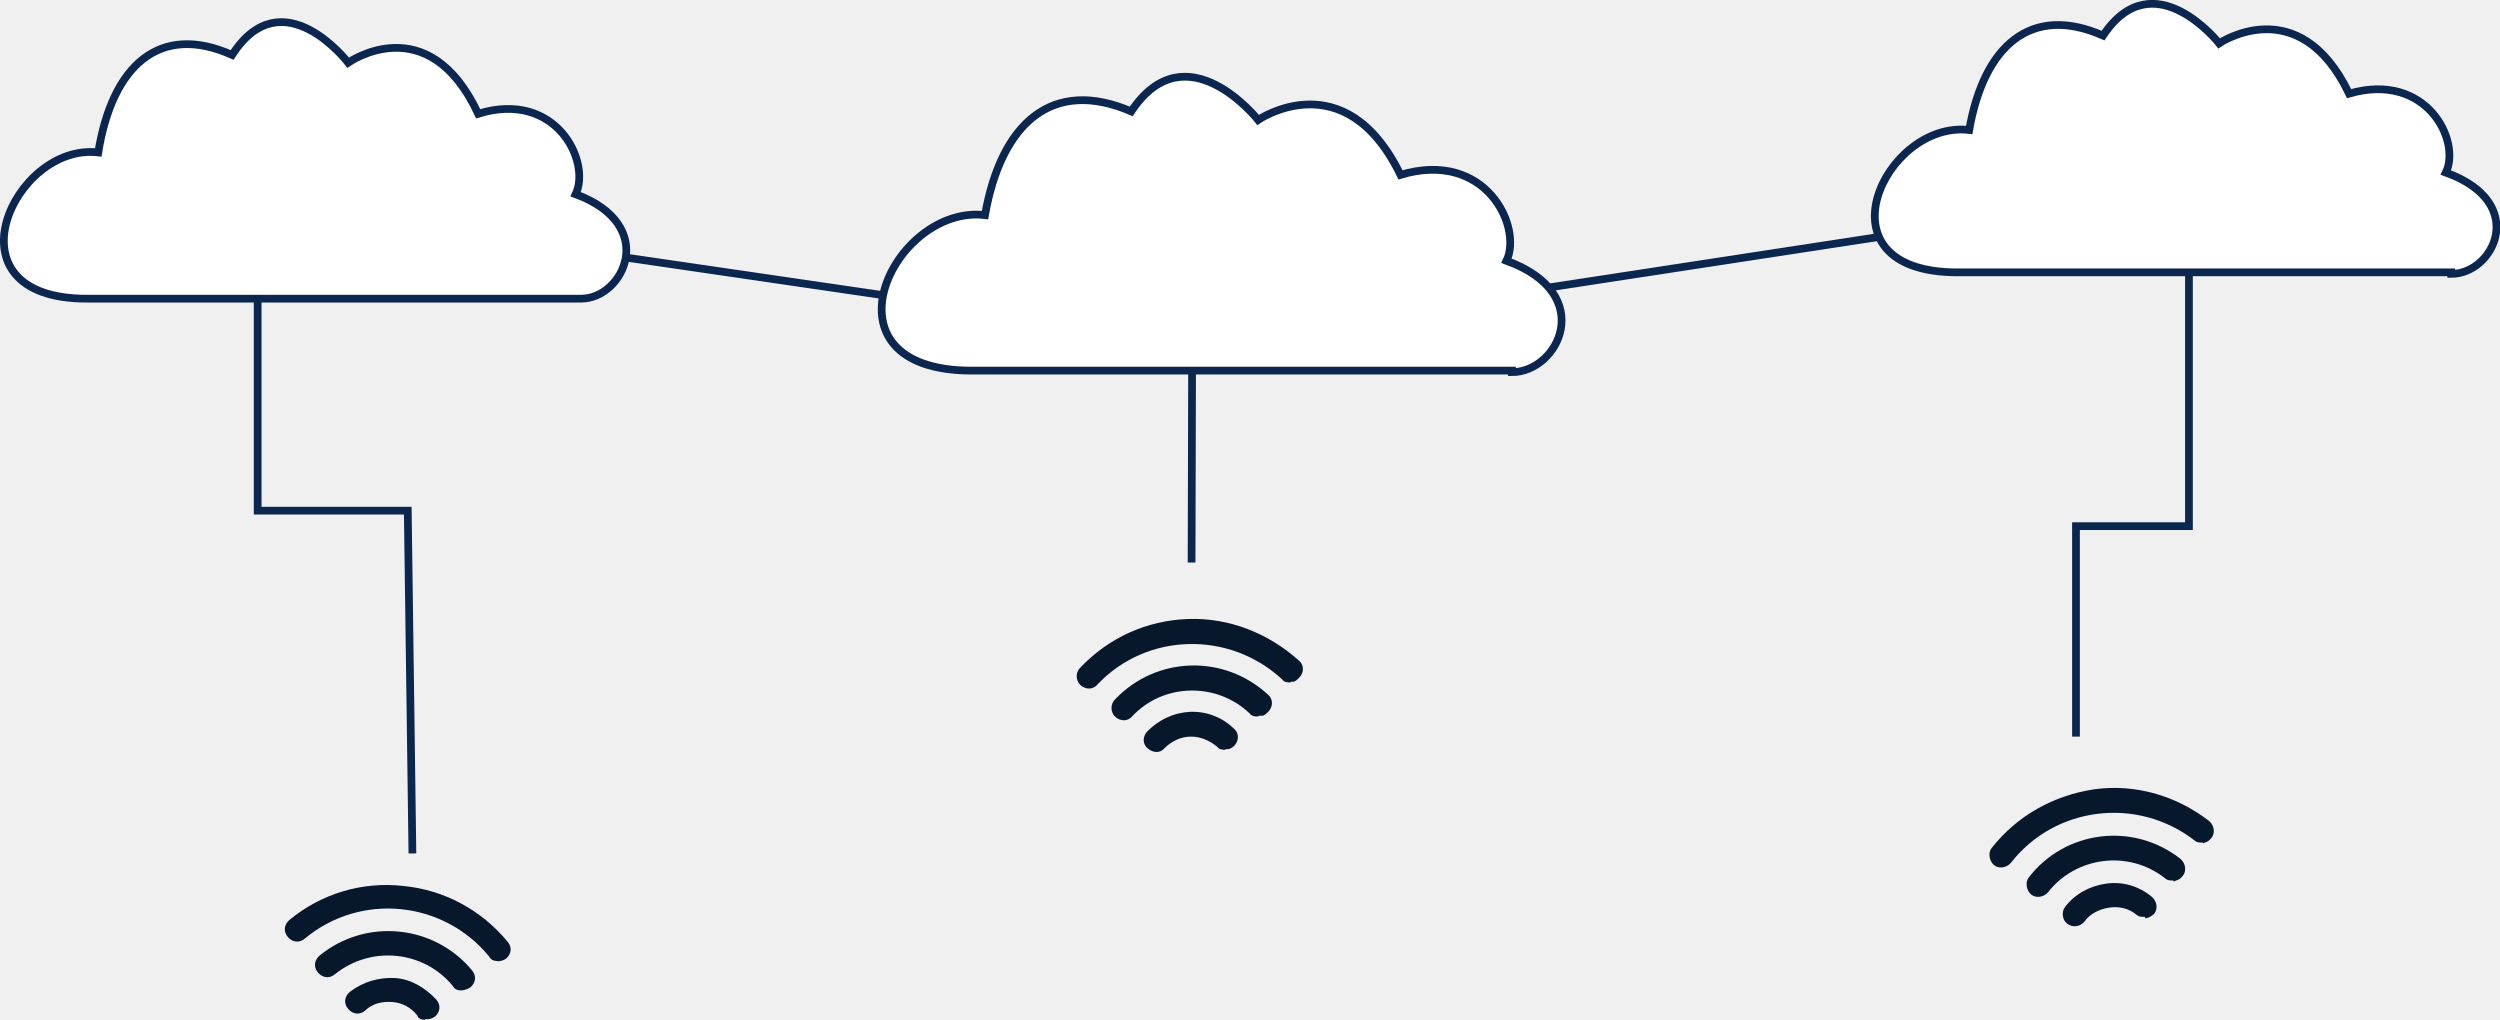
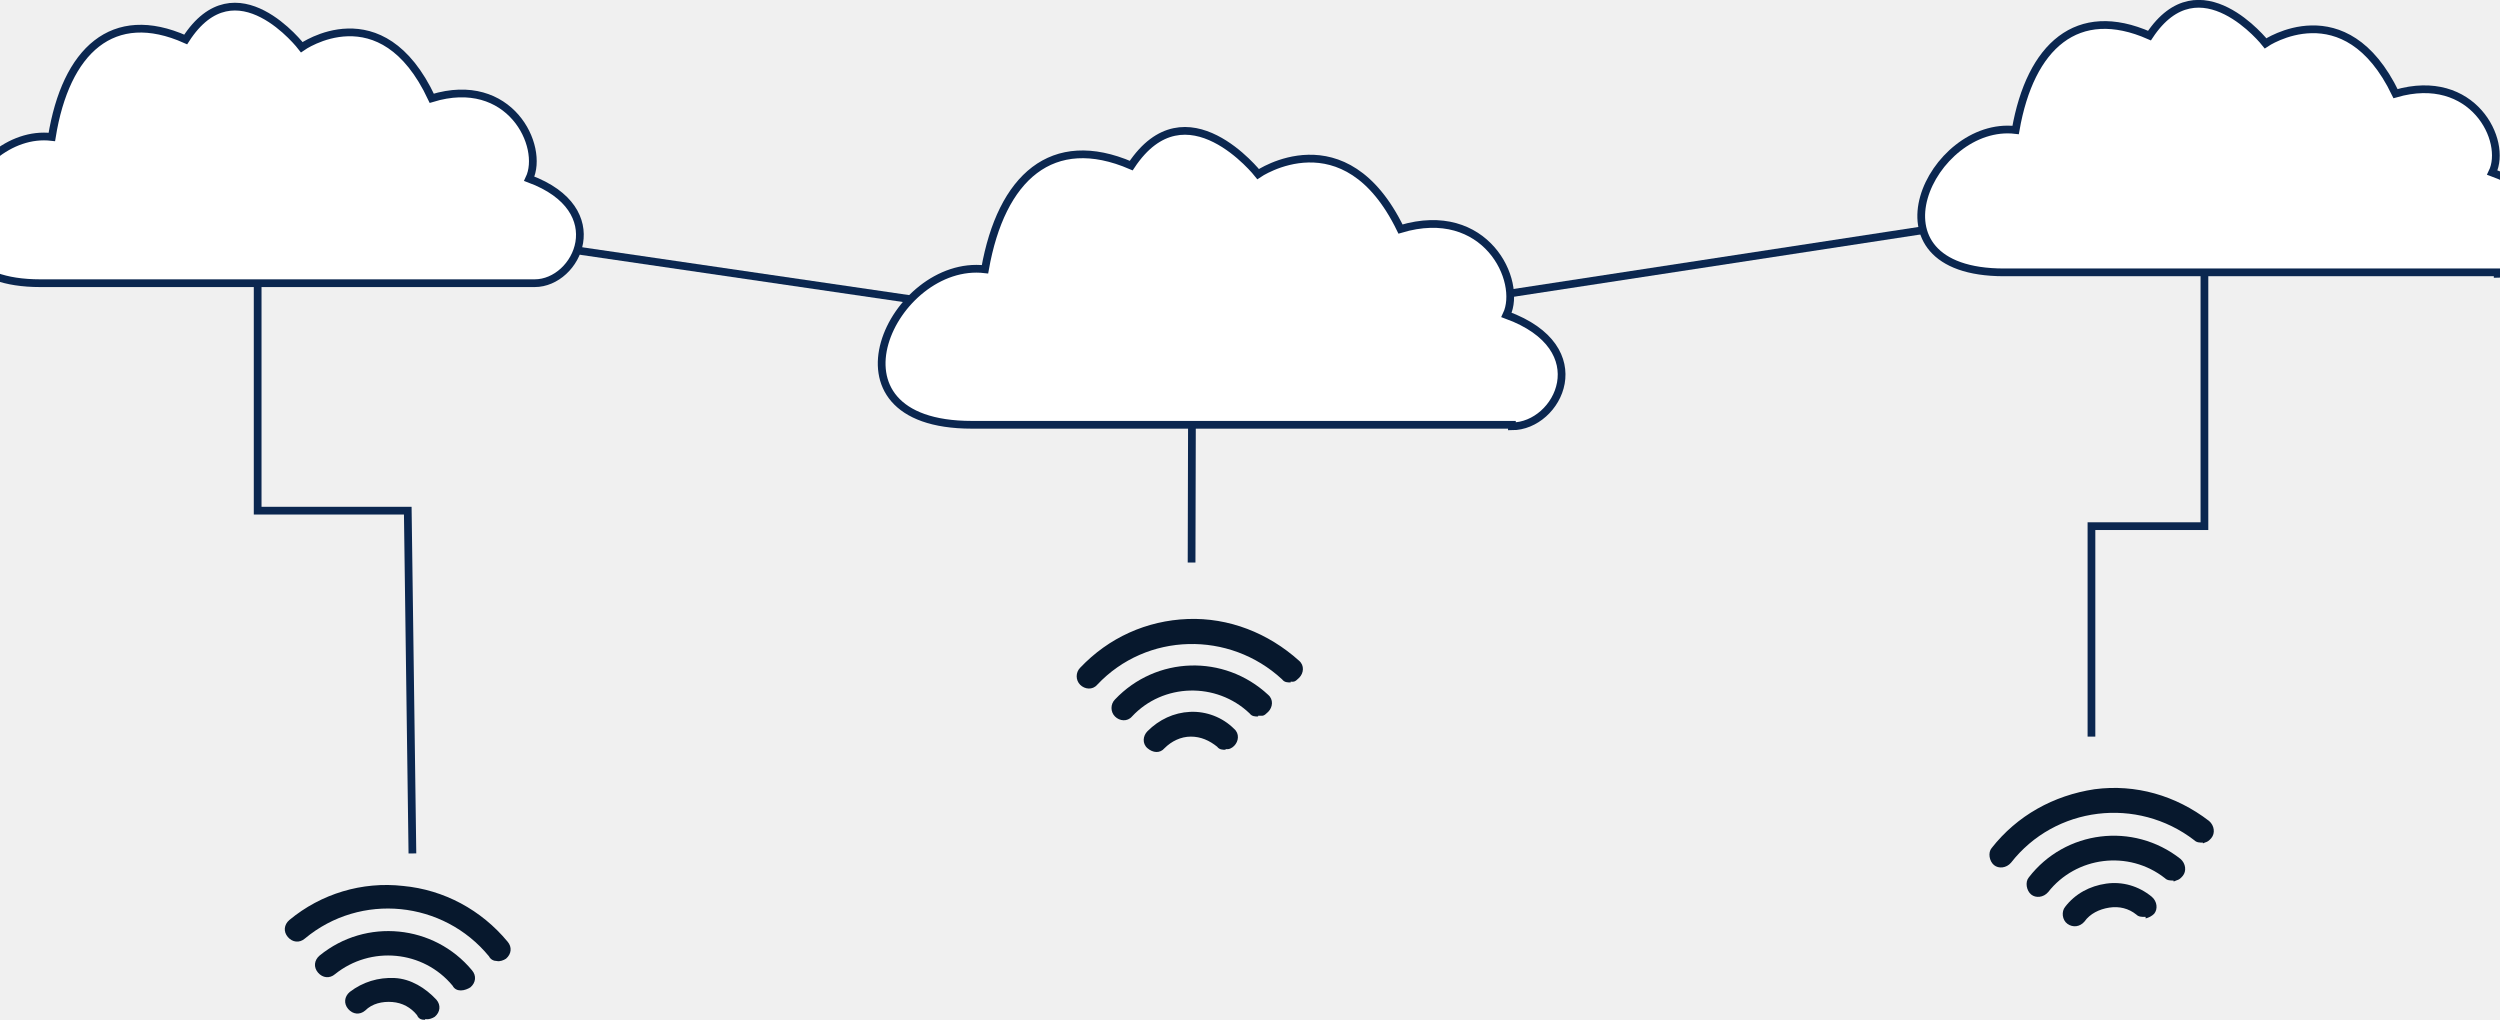
<svg xmlns="http://www.w3.org/2000/svg" id="Layer_2" version="1.1" viewBox="0 0 323.1 131.8">
  <defs>
    <style>
      .st0 {
        fill: #07182d;
      }

      .st1 {
        fill: #fff;
      }

      .st1, .st2 {
        stroke: #0b2750;
        stroke-miterlimit: 10;
      }

      .st2 {
        fill: none;
      }
    </style>
  </defs>
  <g id="Layer_1-2">
    <g id="network1_svg">
      <g id="network_group">
        <polyline class="st2" points="54.3 29.4 154.8 44.1 280.2 24.9" />
        <line id="Line_3" class="st2" x1="154.1" y1="33.6" x2="154" y2="72.7" />
        <polyline id="Line_1" class="st2" points="33.3 26.6 33.3 66 52.7 66 53.3 110.3" />
-         <polyline id="Line_1-2" class="st2" points="282.9 33.6 282.9 68 268.3 68 268.3 95.2" />
+         <polyline id="Line_1-2" class="st2" points="284.9 33.6 284.9 68 270.3 68 270.3 95.2" />
        <g id="cloud">
-           <path id="cloud-2" class="st1" d="M316.8,35.4c5.5,0,10.1-9.2-.7-13.1,2-4.1-2.5-13.1-12.5-10.2-6.5-13.5-16.8-6.5-16.8-6.5,0,0-8.5-10.8-15-1-9.3-4.1-15.4,1.3-17.3,12.2-10.9-1.3-20.2,18.4-1.5,18.4h63.8v.2c0,0,0,0,0,0Z" />
+           <path id="cloud-2" class="st1" d="M322.8,35.4c5.5,0,10.1-9.2-.7-13.1,2-4.1-2.5-13.1-12.5-10.2-6.5-13.5-16.8-6.5-16.8-6.5,0,0-8.5-10.8-15-1-9.3-4.1-15.4,1.3-17.3,12.2-10.9-1.3-20.2,18.4-1.5,18.4h63.8v.2h0Z" />
        </g>
        <g id="cloud-2-2">
-           <path id="cloud-2-21" class="st1" d="M75.1,38.6c5.5,0,10.1-9.5-.7-13.5,2-4.2-2.5-13.5-12.6-10.4-6.5-13.9-16.8-6.6-16.8-6.6,0,0-8.5-11.1-15-1-9.4-4.2-15.5,1.4-17.3,12.6-10.9-1.3-20.2,18.9-1.5,18.9h63.9,0Z" />
+           <path id="cloud-2-21" class="st1" d="M69.1,36.6c5.5,0,10.1-9.5-.7-13.5,2-4.2-2.5-13.5-12.6-10.4-6.5-13.9-16.8-6.6-16.8-6.6,0,0-8.5-11.1-15-1C14.6.9,8.5,6.5,6.7,17.7c-10.9-1.3-20.2,18.9-1.5,18.9h63.9,0Z" />
        </g>
        <g id="cloud-3">
-           <path id="cloud-2-3" class="st1" d="M195.4,48.1c6,0,11.1-10.1-.7-14.4,2.1-4.4-2.7-14.4-13.7-11.1-7.2-14.8-18.4-7.1-18.4-7.1,0,0-9.3-11.8-16.4-1.1-10.2-4.4-16.8,1.5-18.9,13.4-11.9-1.4-22.1,20.1-1.7,20.1h69.8v.2h0Z" />
+           <path id="cloud-2-3" class="st1" d="M195.4,55.1c6,0,11.1-10.1-.7-14.4,2.1-4.4-2.7-14.4-13.7-11.1-7.2-14.8-18.4-7.1-18.4-7.1,0,0-9.3-11.8-16.4-1.1-10.2-4.4-16.8,1.5-18.9,13.4-11.9-1.4-22.1,20.1-1.7,20.1h69.8v.2h0Z" />
        </g>
        <g id="wifi_svg-2">
-           <path class="st0" d="M280.9,113.8c-.4,0-.8,0-1.1-.3-4.7-3.7-11.5-2.8-15.1,1.8-.6.7-1.6.8-2.2.3s-.8-1.6-.3-2.2c4.7-6.1,13.5-7.2,19.6-2.4.7.6.8,1.6.3,2.2s-.7.5-1.1.7h-.1Z" />
-           <path class="st0" d="M277.2,118.5c-.4,0-.8,0-1.1-.3-1-.8-2.2-1.1-3.5-.9s-2.5.8-3.2,1.8c-.6.7-1.5.8-2.2.3s-.8-1.6-.3-2.2c1.3-1.7,3.2-2.7,5.3-3s4.2.3,5.9,1.7c.7.6.8,1.6.3,2.2-.3.3-.7.5-1.1.6h0Z" />
+           <path class="st0" d="M280.9,113.8c-.4,0-.8,0-1.1-.3-4.7-3.7-11.5-2.8-15.1,1.8-.6.7-1.6.8-2.2.3s-.8-1.6-.3-2.2c4.7-6.1,13.5-7.2,19.6-2.4.7.6.8,1.6.3,2.2s-.7.5-1.1.7h-.1,0Z" />
+           <path class="st0" d="M277.2,118.5c-.4,0-.8,0-1.1-.3-1-.8-2.2-1.1-3.5-.9s-2.5.8-3.2,1.8c-.6.7-1.5.8-2.2.3s-.8-1.6-.3-2.2c1.3-1.7,3.2-2.7,5.3-3s4.2.3,5.9,1.7c.7.6.8,1.6.3,2.2-.3.3-.7.5-1.1.6h0v-.2Z" />
          <path class="st0" d="M284.7,108.9c-.4,0-.8,0-1.1-.3-7.4-5.7-18-4.4-23.7,2.9-.6.7-1.6.8-2.2.3s-.8-1.6-.3-2.2c3.3-4.2,8-6.8,13.3-7.6,5.3-.7,10.5.8,14.8,4.1.7.6.8,1.6.3,2.2s-.7.5-1.1.7h0Z" />
        </g>
        <g id="wifi_svg-2-2">
-           <path class="st0" d="M162.6,92.6c-.4,0-.8,0-1.1-.4-4.3-4.1-11.2-3.9-15.2.4-.6.7-1.6.6-2.2,0s-.6-1.6,0-2.2c5.3-5.6,14.1-5.9,19.8-.6.7.6.6,1.6,0,2.2s-.7.5-1.1.5h-.1,0Z" />
+           <path class="st0" d="M162.6,92.6c-.4,0-.8,0-1.1-.4-4.3-4.1-11.2-3.9-15.2.4-.6.7-1.6.6-2.2,0s-.6-1.6,0-2.2c5.3-5.6,14.1-5.9,19.8-.6.7.6.6,1.6,0,2.2s-.7.5-1.1.5h-.2Z" />
          <path class="st0" d="M158.4,96.9c-.4,0-.8,0-1.1-.4-1-.8-2.1-1.3-3.4-1.3s-2.5.6-3.4,1.5c-.6.7-1.5.6-2.2,0s-.6-1.6,0-2.2c1.5-1.5,3.4-2.4,5.5-2.5s4.2.7,5.7,2.2c.7.6.6,1.6,0,2.2-.3.3-.7.5-1.1.4h0Z" />
          <path class="st0" d="M166.8,88.2c-.4,0-.8,0-1.1-.4-6.8-6.3-17.5-6.1-23.9.7-.6.7-1.6.6-2.2,0s-.6-1.6,0-2.2c3.7-3.9,8.6-6.1,13.9-6.3s10.4,1.8,14.4,5.4c.7.6.6,1.6,0,2.2s-.7.5-1.1.5h0Z" />
        </g>
        <g id="wifi_svg-3">
-           <path class="st0" d="M59.5,128c-.4,0-.8-.2-1-.6-3.8-4.6-10.6-5.2-15.2-1.5-.7.6-1.6.5-2.2-.2s-.5-1.6.2-2.2c6-4.9,14.8-4,19.7,1.9.6.7.5,1.6-.2,2.2-.3.2-.8.4-1.2.4h0s0,0-.1,0Z" />
-           <path class="st0" d="M54.9,131.8c-.4,0-.8-.1-1-.6-.8-1-1.9-1.6-3.2-1.7s-2.6.2-3.5,1.1c-.7.6-1.6.5-2.2-.2s-.5-1.6.2-2.2c1.7-1.3,3.7-1.9,5.8-1.8s4,1.3,5.4,2.8c.6.7.5,1.6-.2,2.2-.3.2-.8.4-1.2.3h0c0,.1,0,0,0,0Z" />
+           <path class="st0" d="M59.5,128c-.4,0-.8-.2-1-.6-3.8-4.6-10.6-5.2-15.2-1.5-.7.6-1.6.5-2.2-.2s-.5-1.6.2-2.2c6-4.9,14.8-4,19.7,1.9.6.7.5,1.6-.2,2.2-.3.2-.8.4-1.2.4h0Z" />
+           <path class="st0" d="M54.9,131.8c-.4,0-.8-.1-1-.6-.8-1-1.9-1.6-3.2-1.7s-2.6.2-3.5,1.1c-.7.6-1.6.5-2.2-.2s-.5-1.6.2-2.2c1.7-1.3,3.7-1.9,5.8-1.8s4,1.3,5.4,2.8c.6.7.5,1.6-.2,2.2-.3.2-.8.4-1.2.3h0c0,.1,0,0,0,0h0Z" />
          <path class="st0" d="M64.2,124.2c-.4,0-.8-.2-1-.6-5.9-7.2-16.6-8.3-23.8-2.3-.7.6-1.6.5-2.2-.2s-.5-1.6.2-2.2c4.1-3.4,9.4-5,14.7-4.4,5.3.5,10.1,3.1,13.5,7.2.6.7.5,1.6-.2,2.2-.3.2-.8.4-1.2.3h0Z" />
        </g>
      </g>
    </g>
  </g>
</svg>
